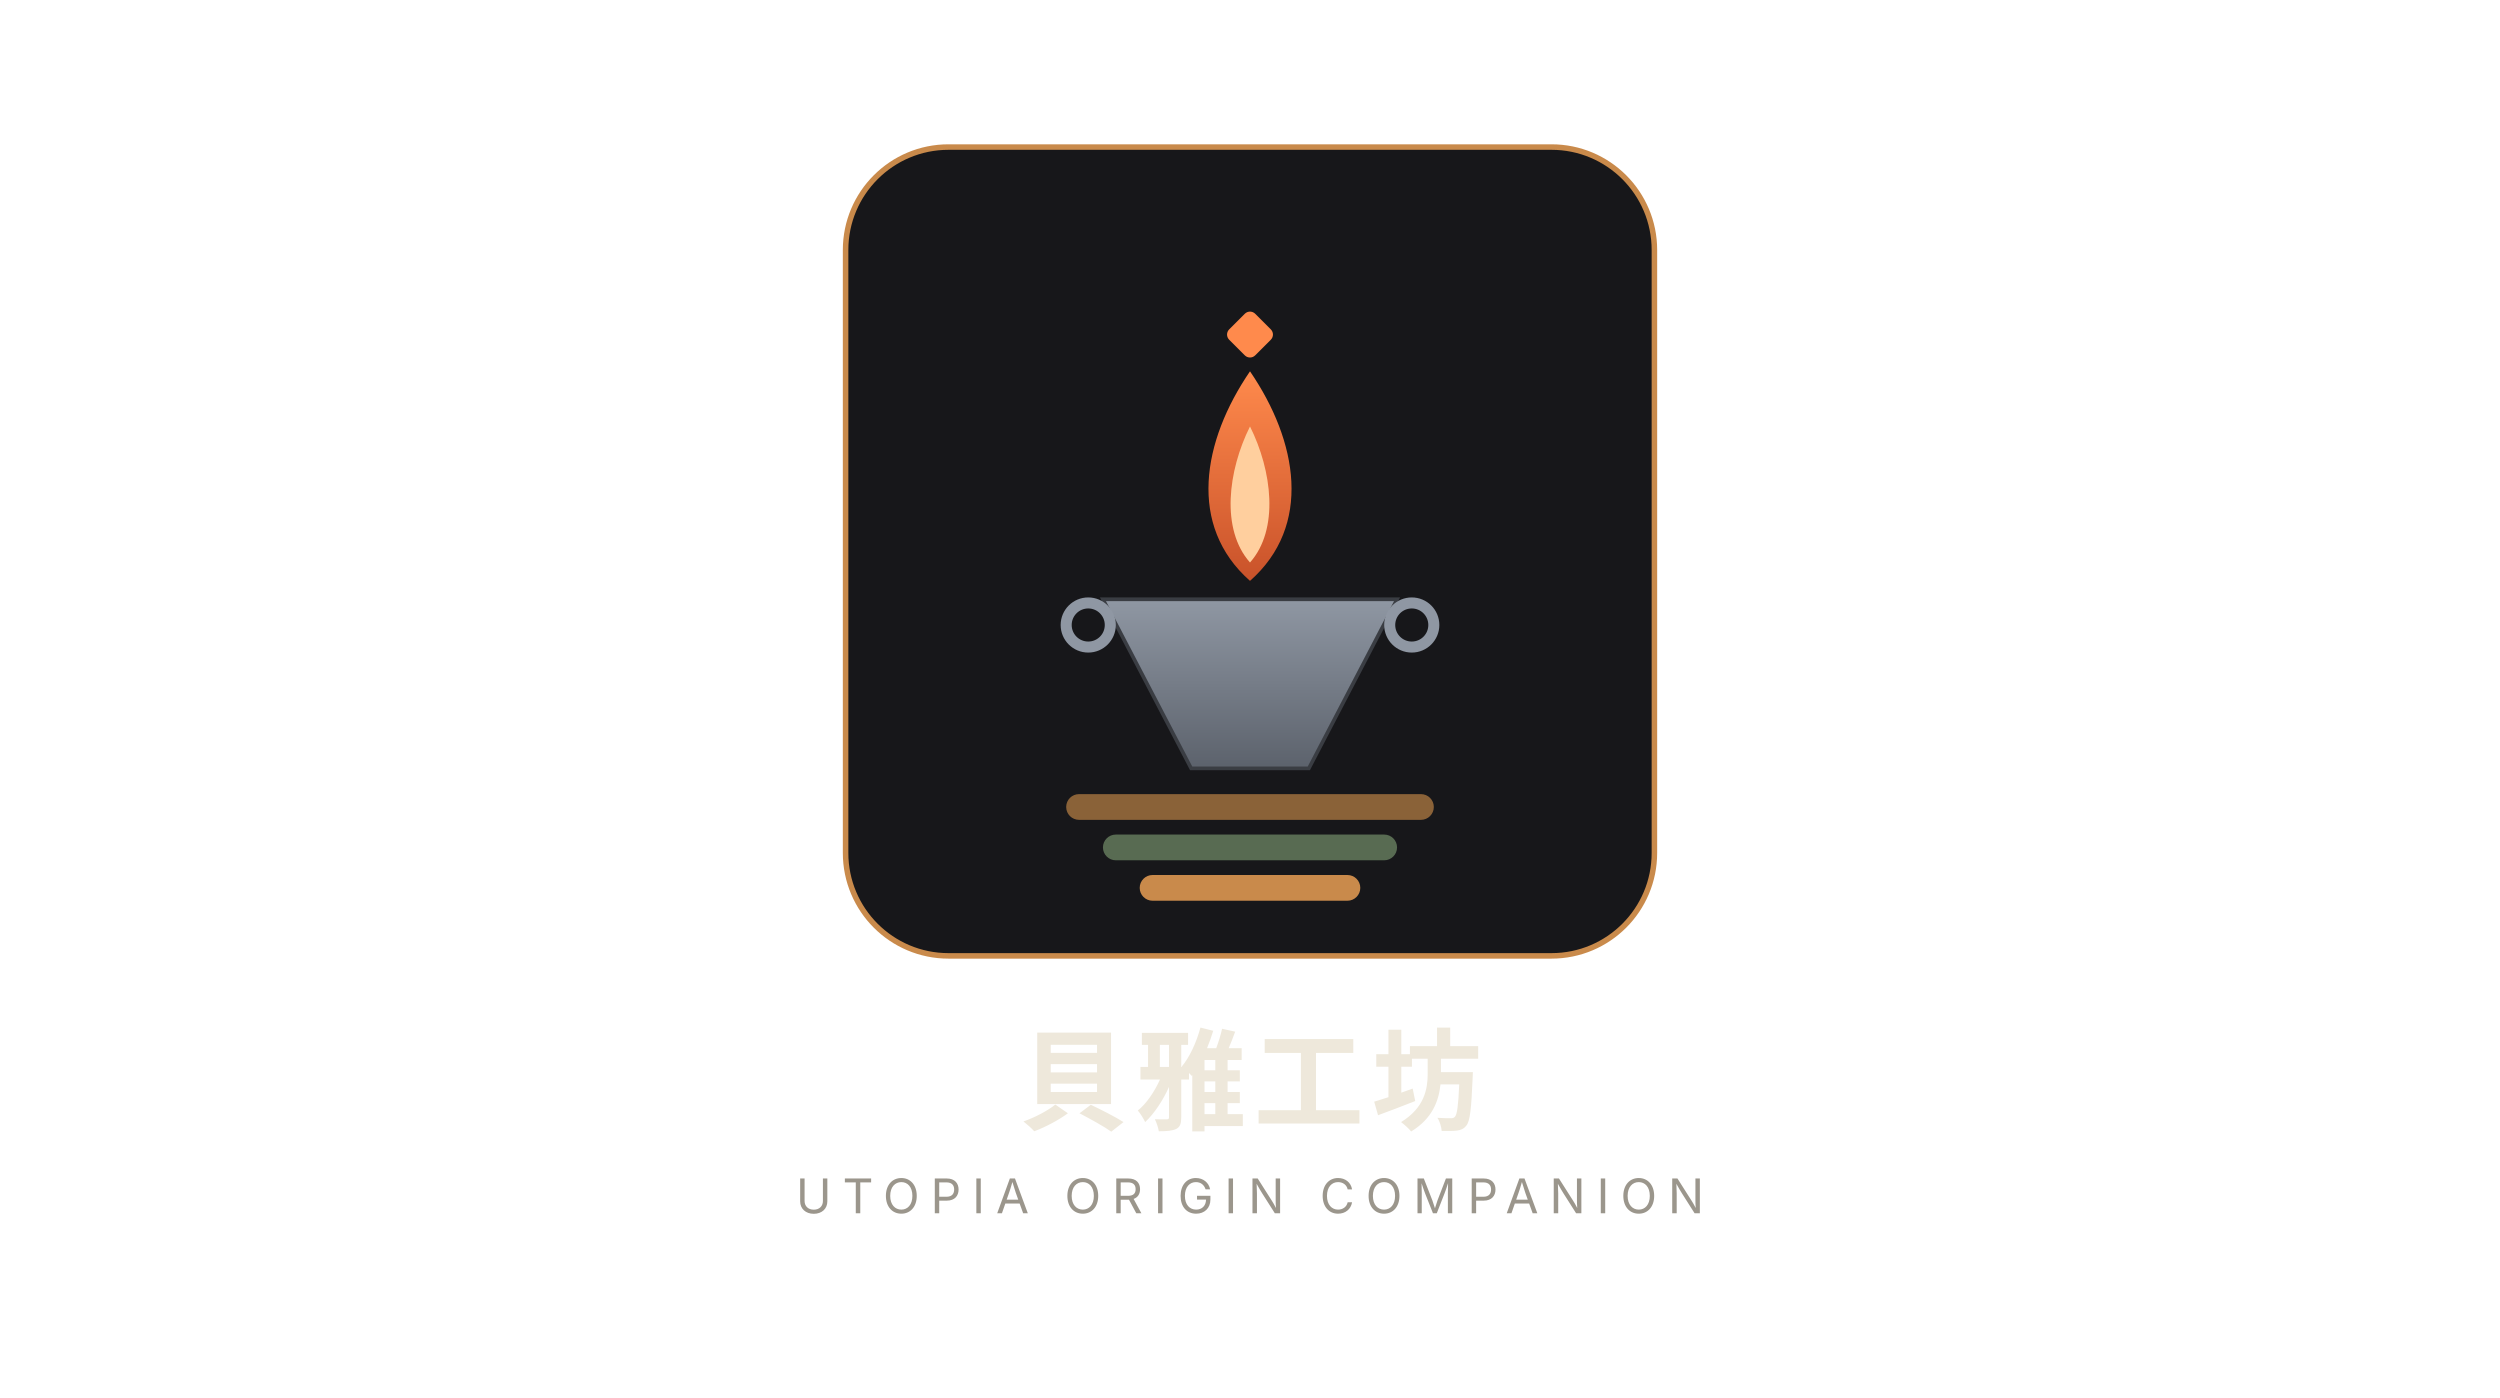
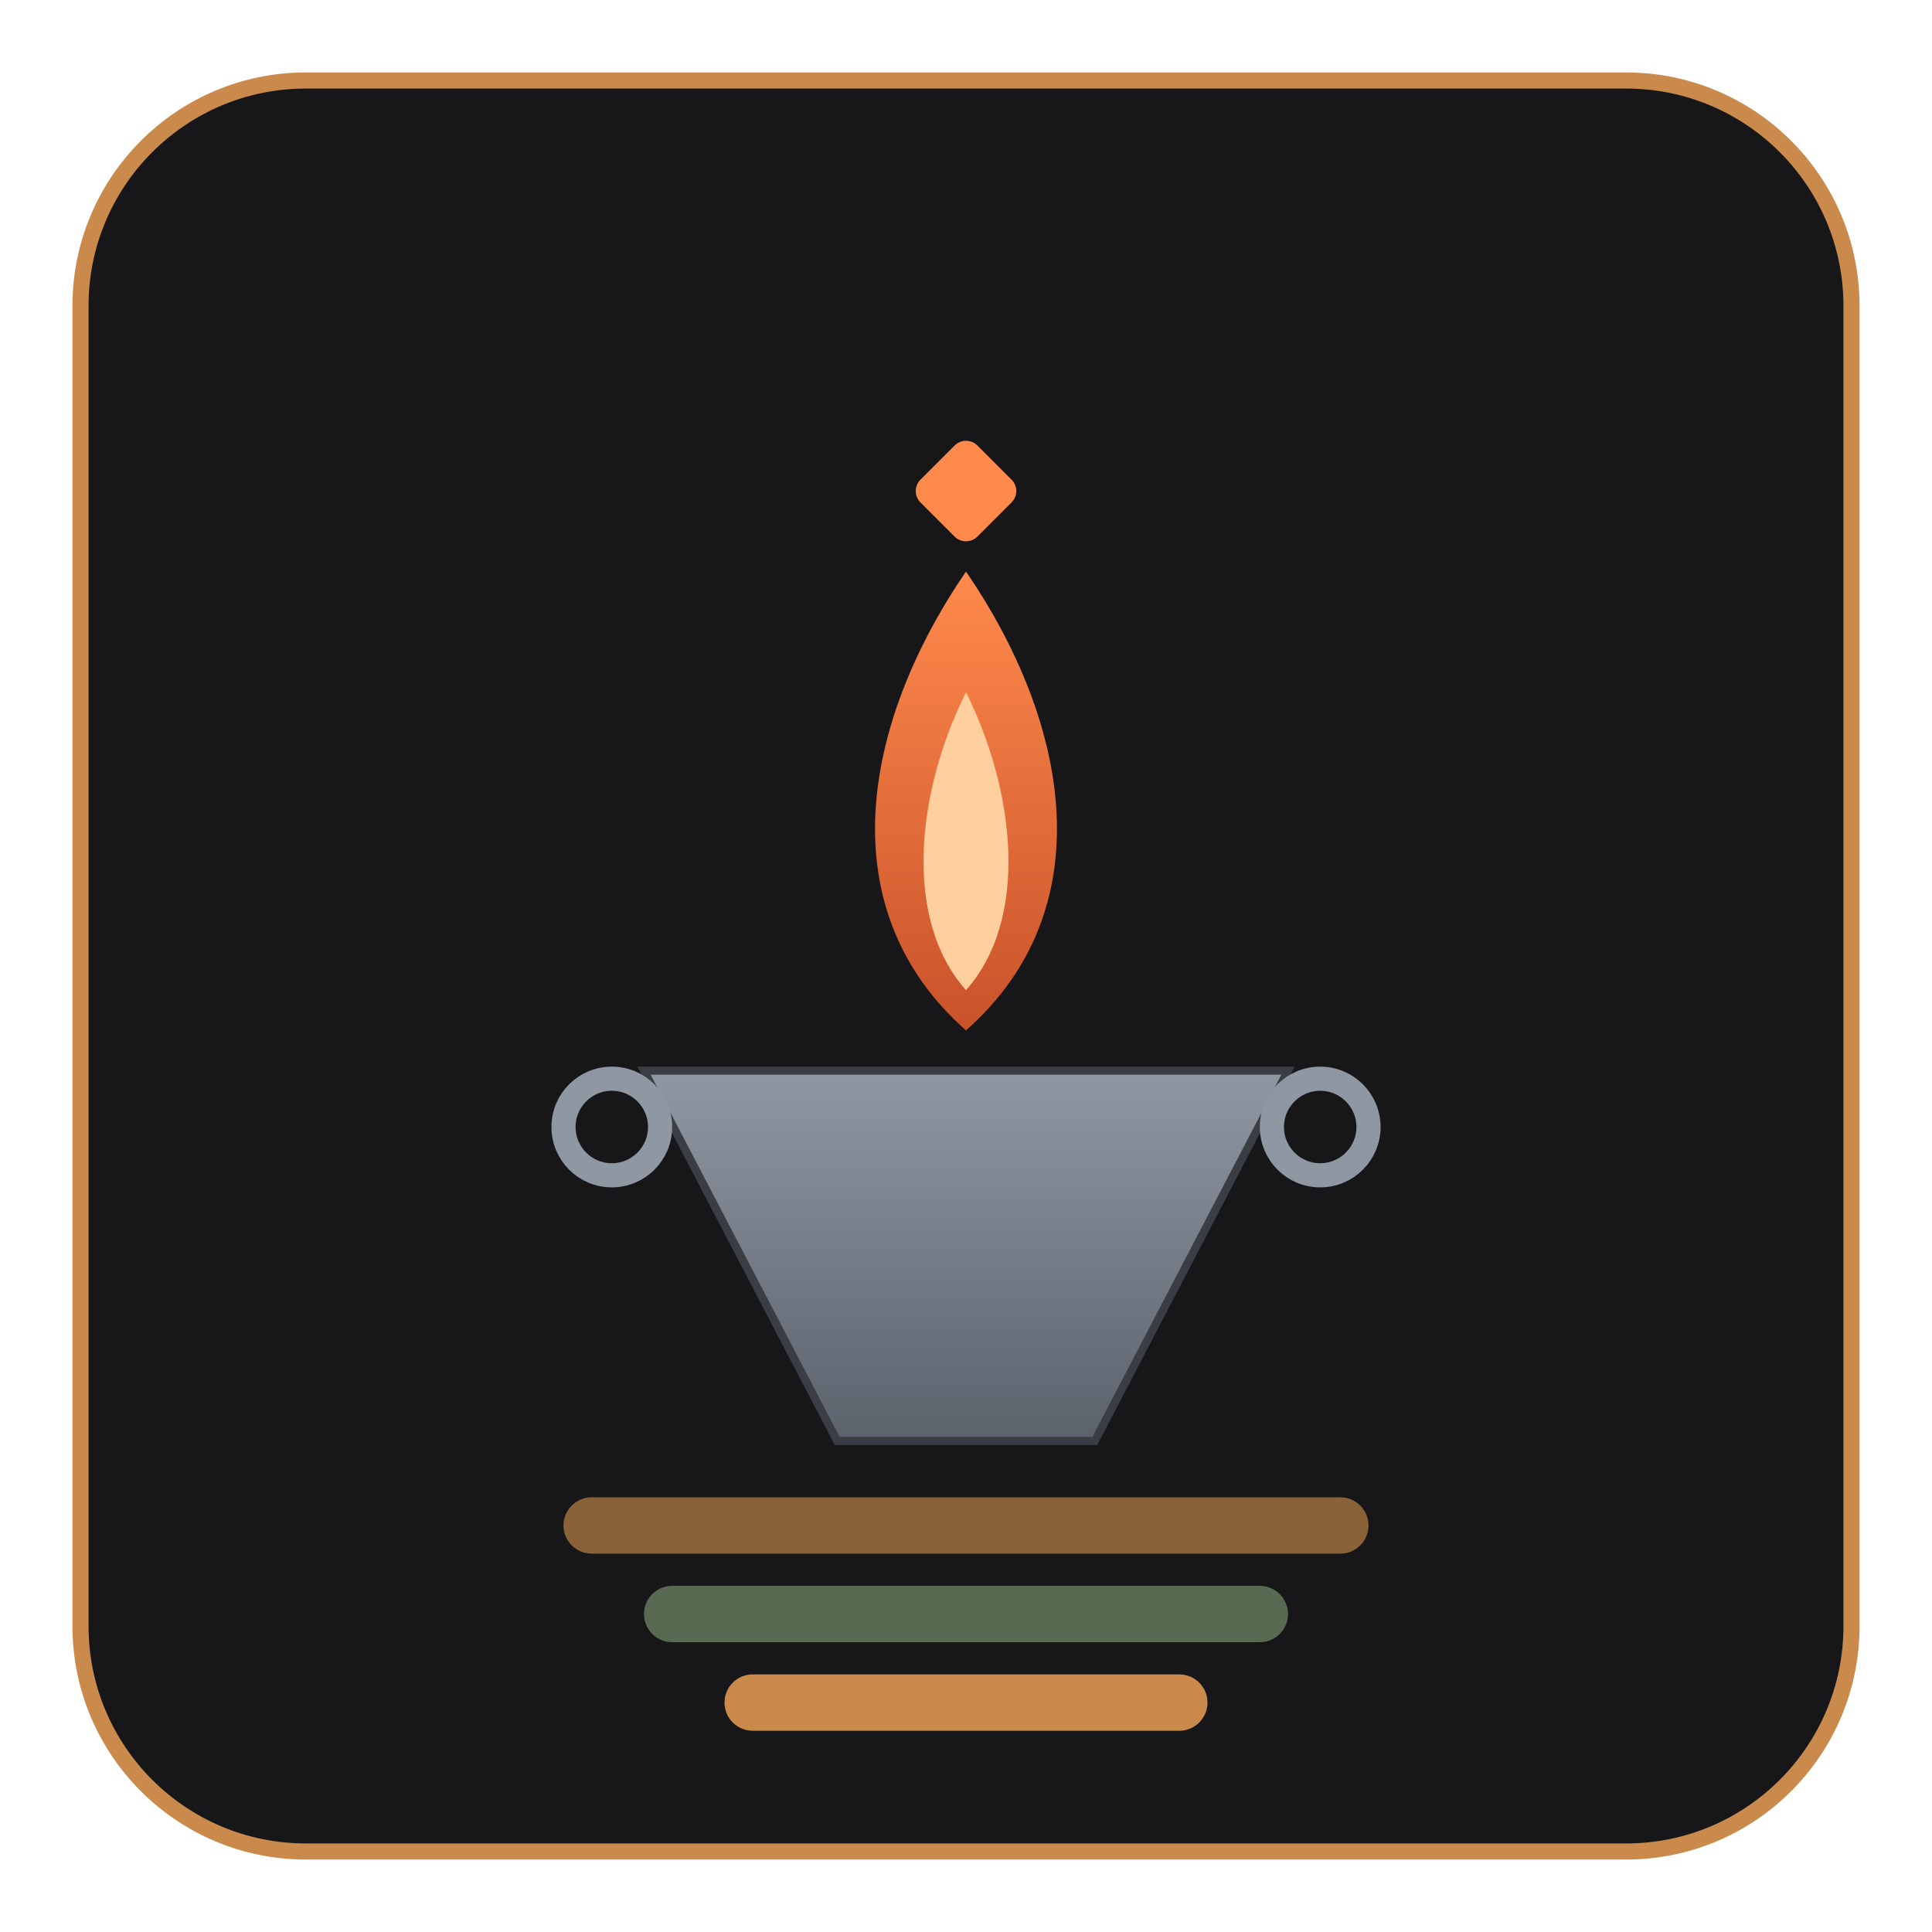
- <svg xmlns="http://www.w3.org/2000/svg" viewBox="0 0 680 380">
+ <svg xmlns="http://www.w3.org/2000/svg" viewBox="0 0 240 240">
  <defs>
    <linearGradient id="flameGrad" x1="0" y1="0" x2="0" y2="1">
      <stop offset="0%" stop-color="#ff8a4c" />
      <stop offset="100%" stop-color="#c9522a" />
    </linearGradient>
    <linearGradient id="potGrad" x1="0" y1="0" x2="0" y2="1">
      <stop offset="0%" stop-color="#8f97a3" />
      <stop offset="100%" stop-color="#5c626c" />
    </linearGradient>
  </defs>
-   <rect x="230" y="40" width="220" height="220" rx="28" fill="#17171a" stroke="#c98a4b" stroke-width="1.5" />
-   <rect x="290" y="216" width="100" height="7" rx="3.5" fill="#8a6238" />
-   <rect x="300" y="227" width="80" height="7" rx="3.5" fill="#586b52" />
-   <rect x="310" y="238" width="60" height="7" rx="3.5" fill="#c98a4b" />
-   <path d="M330,101 C317,120 313,143 330,158 C347,143 343,120 330,101 Z" fill="url(#flameGrad)" transform="translate(10,0)" />
-   <path d="M340,116 C334,128 332,144 340,153 C348,144 346,128 340,116 Z" fill="#ffcf9e" />
-   <rect x="335" y="86" width="10" height="10" rx="2" fill="#ff8a4c" transform="rotate(45 340 91)" />
-   <polygon points="300,163 380,163 356,209 324,209" fill="url(#potGrad)" stroke="#3a3d43" stroke-width="1" />
-   <circle cx="296" cy="170" r="6" fill="none" stroke="#8f97a3" stroke-width="3" />
-   <circle cx="384" cy="170" r="6" fill="none" stroke="#8f97a3" stroke-width="3" />
-   <text x="340" y="305" text-anchor="middle" font-family="Spectral, Georgia, serif" font-size="30" font-weight="700" fill="#eee8db" letter-spacing="2">貝雅工坊</text>
-   <text x="340" y="330" text-anchor="middle" font-family="Inter, Arial, sans-serif" font-size="13" fill="#9b968c" letter-spacing="3">UTOPIA ORIGIN COMPANION</text>
+   <rect x="10" y="10" width="220" height="220" rx="28" fill="#17171a" stroke="#c98a4b" stroke-width="2" />
+   <rect x="70" y="186" width="100" height="7" rx="3.5" fill="#8a6238" />
+   <rect x="80" y="197" width="80" height="7" rx="3.5" fill="#586b52" />
+   <rect x="90" y="208" width="60" height="7" rx="3.5" fill="#c98a4b" />
+   <path d="M110,71 C97,90 93,113 110,128 C127,113 123,90 110,71 Z" fill="url(#flameGrad)" transform="translate(10,0)" />
+   <path d="M120,86 C114,98 112,114 120,123 C128,114 126,98 120,86 Z" fill="#ffcf9e" />
+   <rect x="115" y="56" width="10" height="10" rx="2" fill="#ff8a4c" transform="rotate(45 120 61)" />
+   <polygon points="80,133 160,133 136,179 104,179" fill="url(#potGrad)" stroke="#3a3d43" stroke-width="1" />
+   <circle cx="76" cy="140" r="6" fill="none" stroke="#8f97a3" stroke-width="3" />
+   <circle cx="164" cy="140" r="6" fill="none" stroke="#8f97a3" stroke-width="3" />
</svg>
